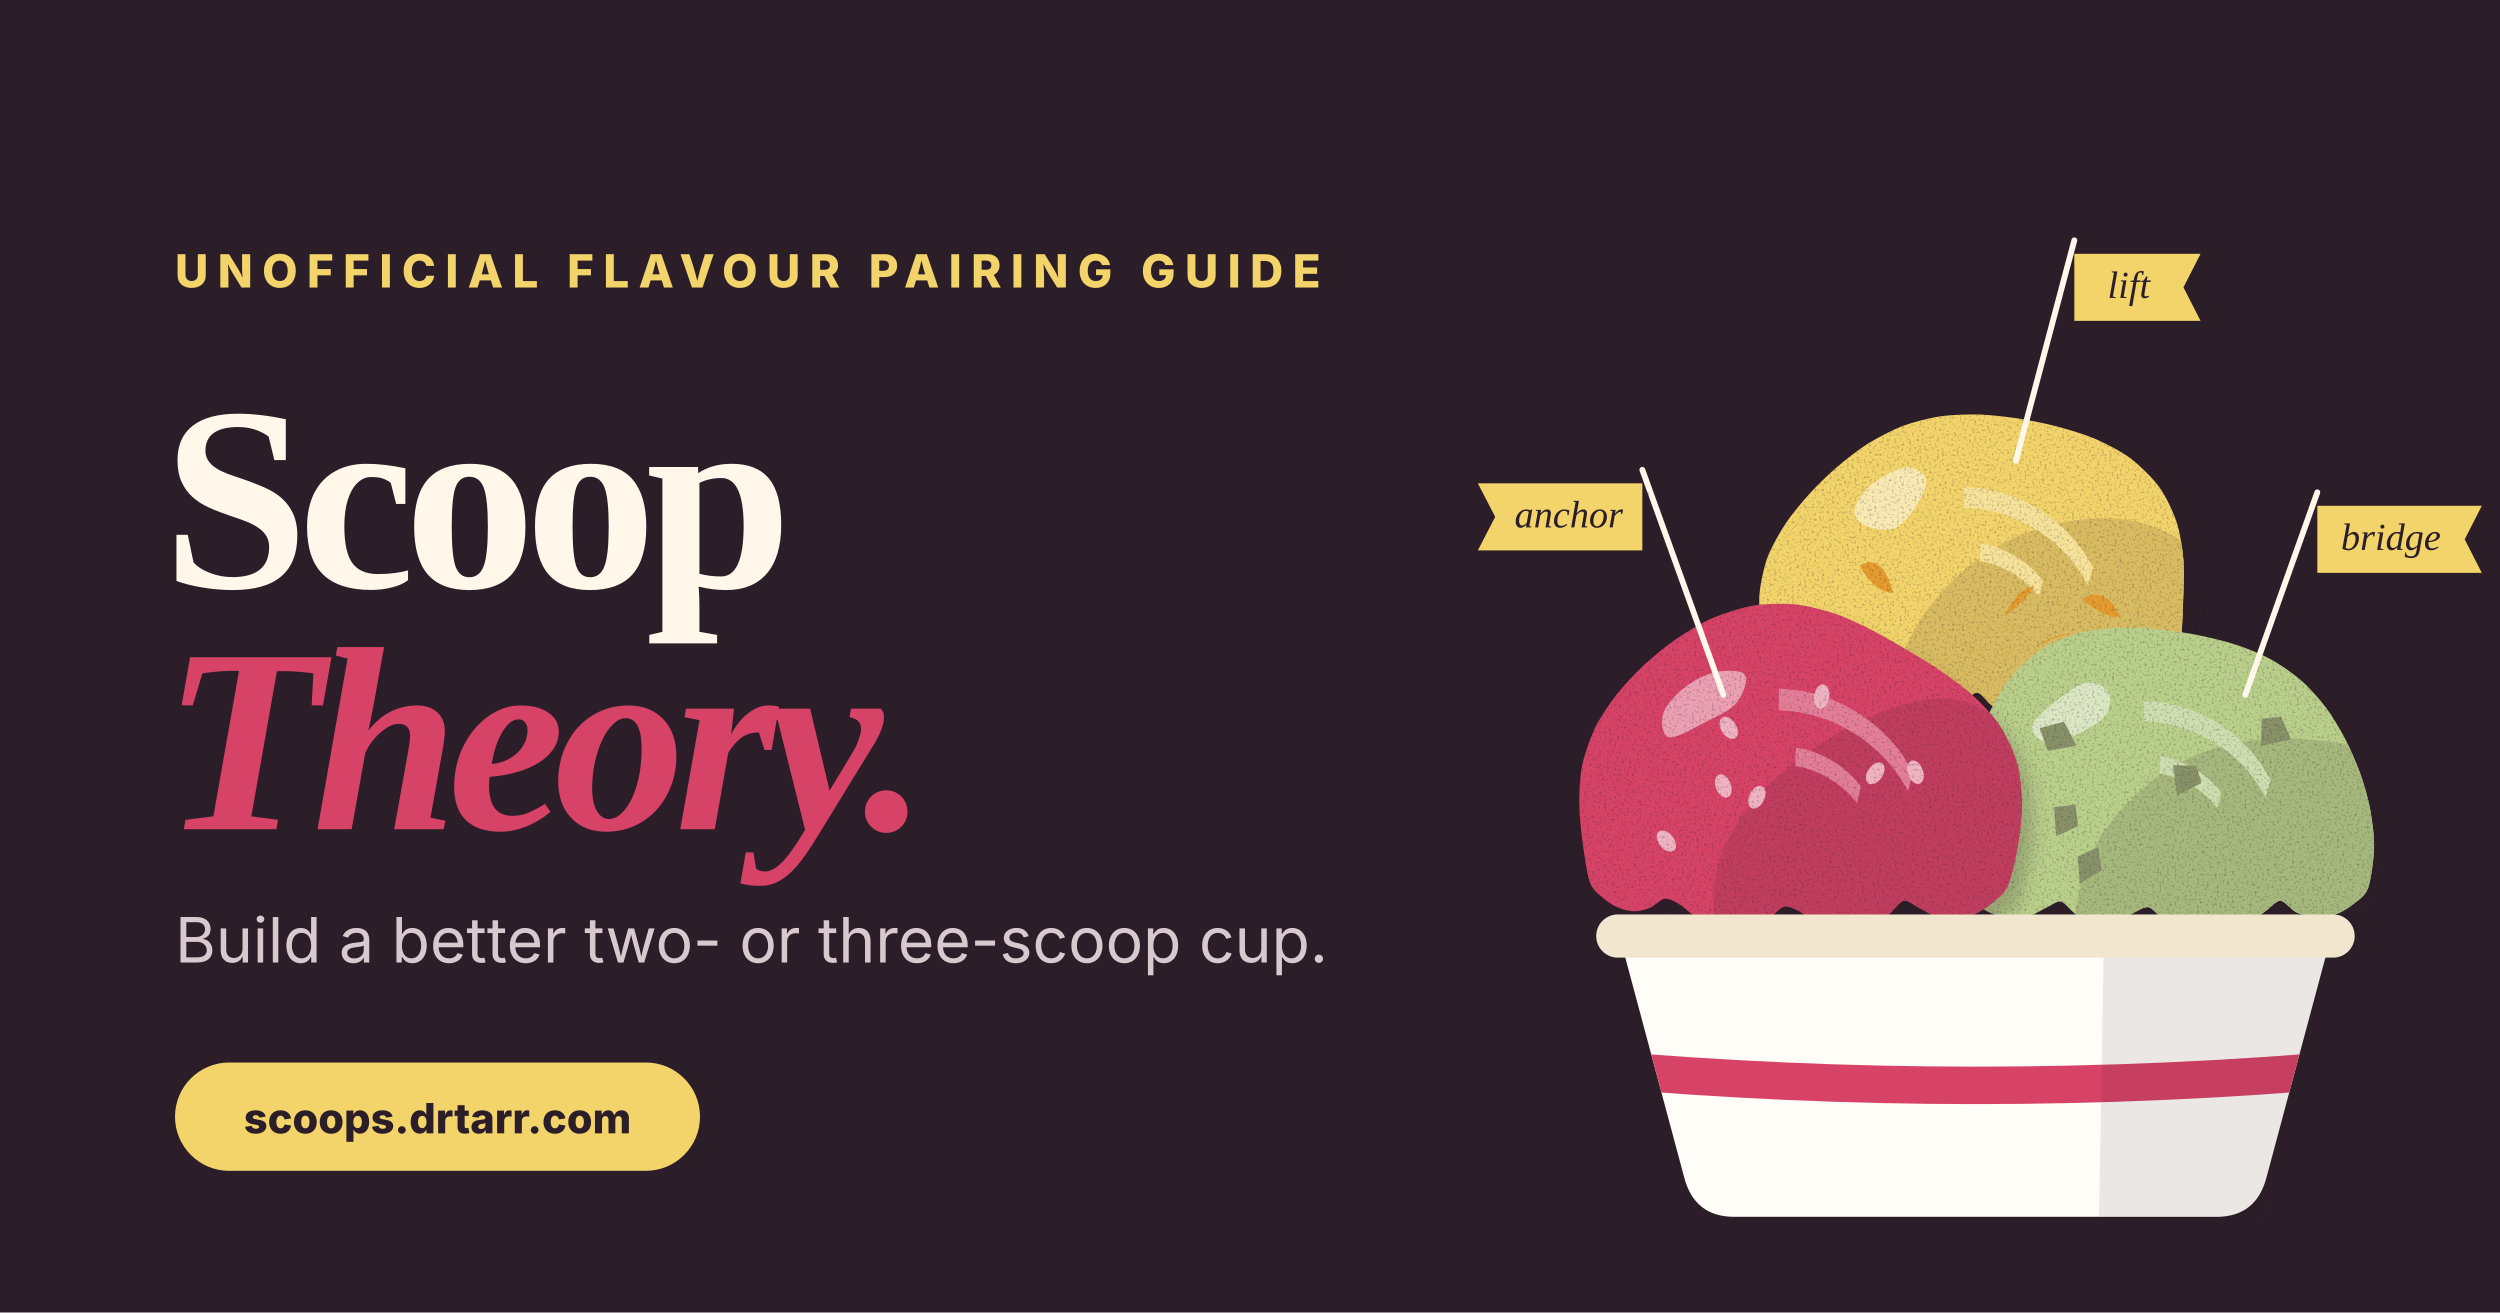
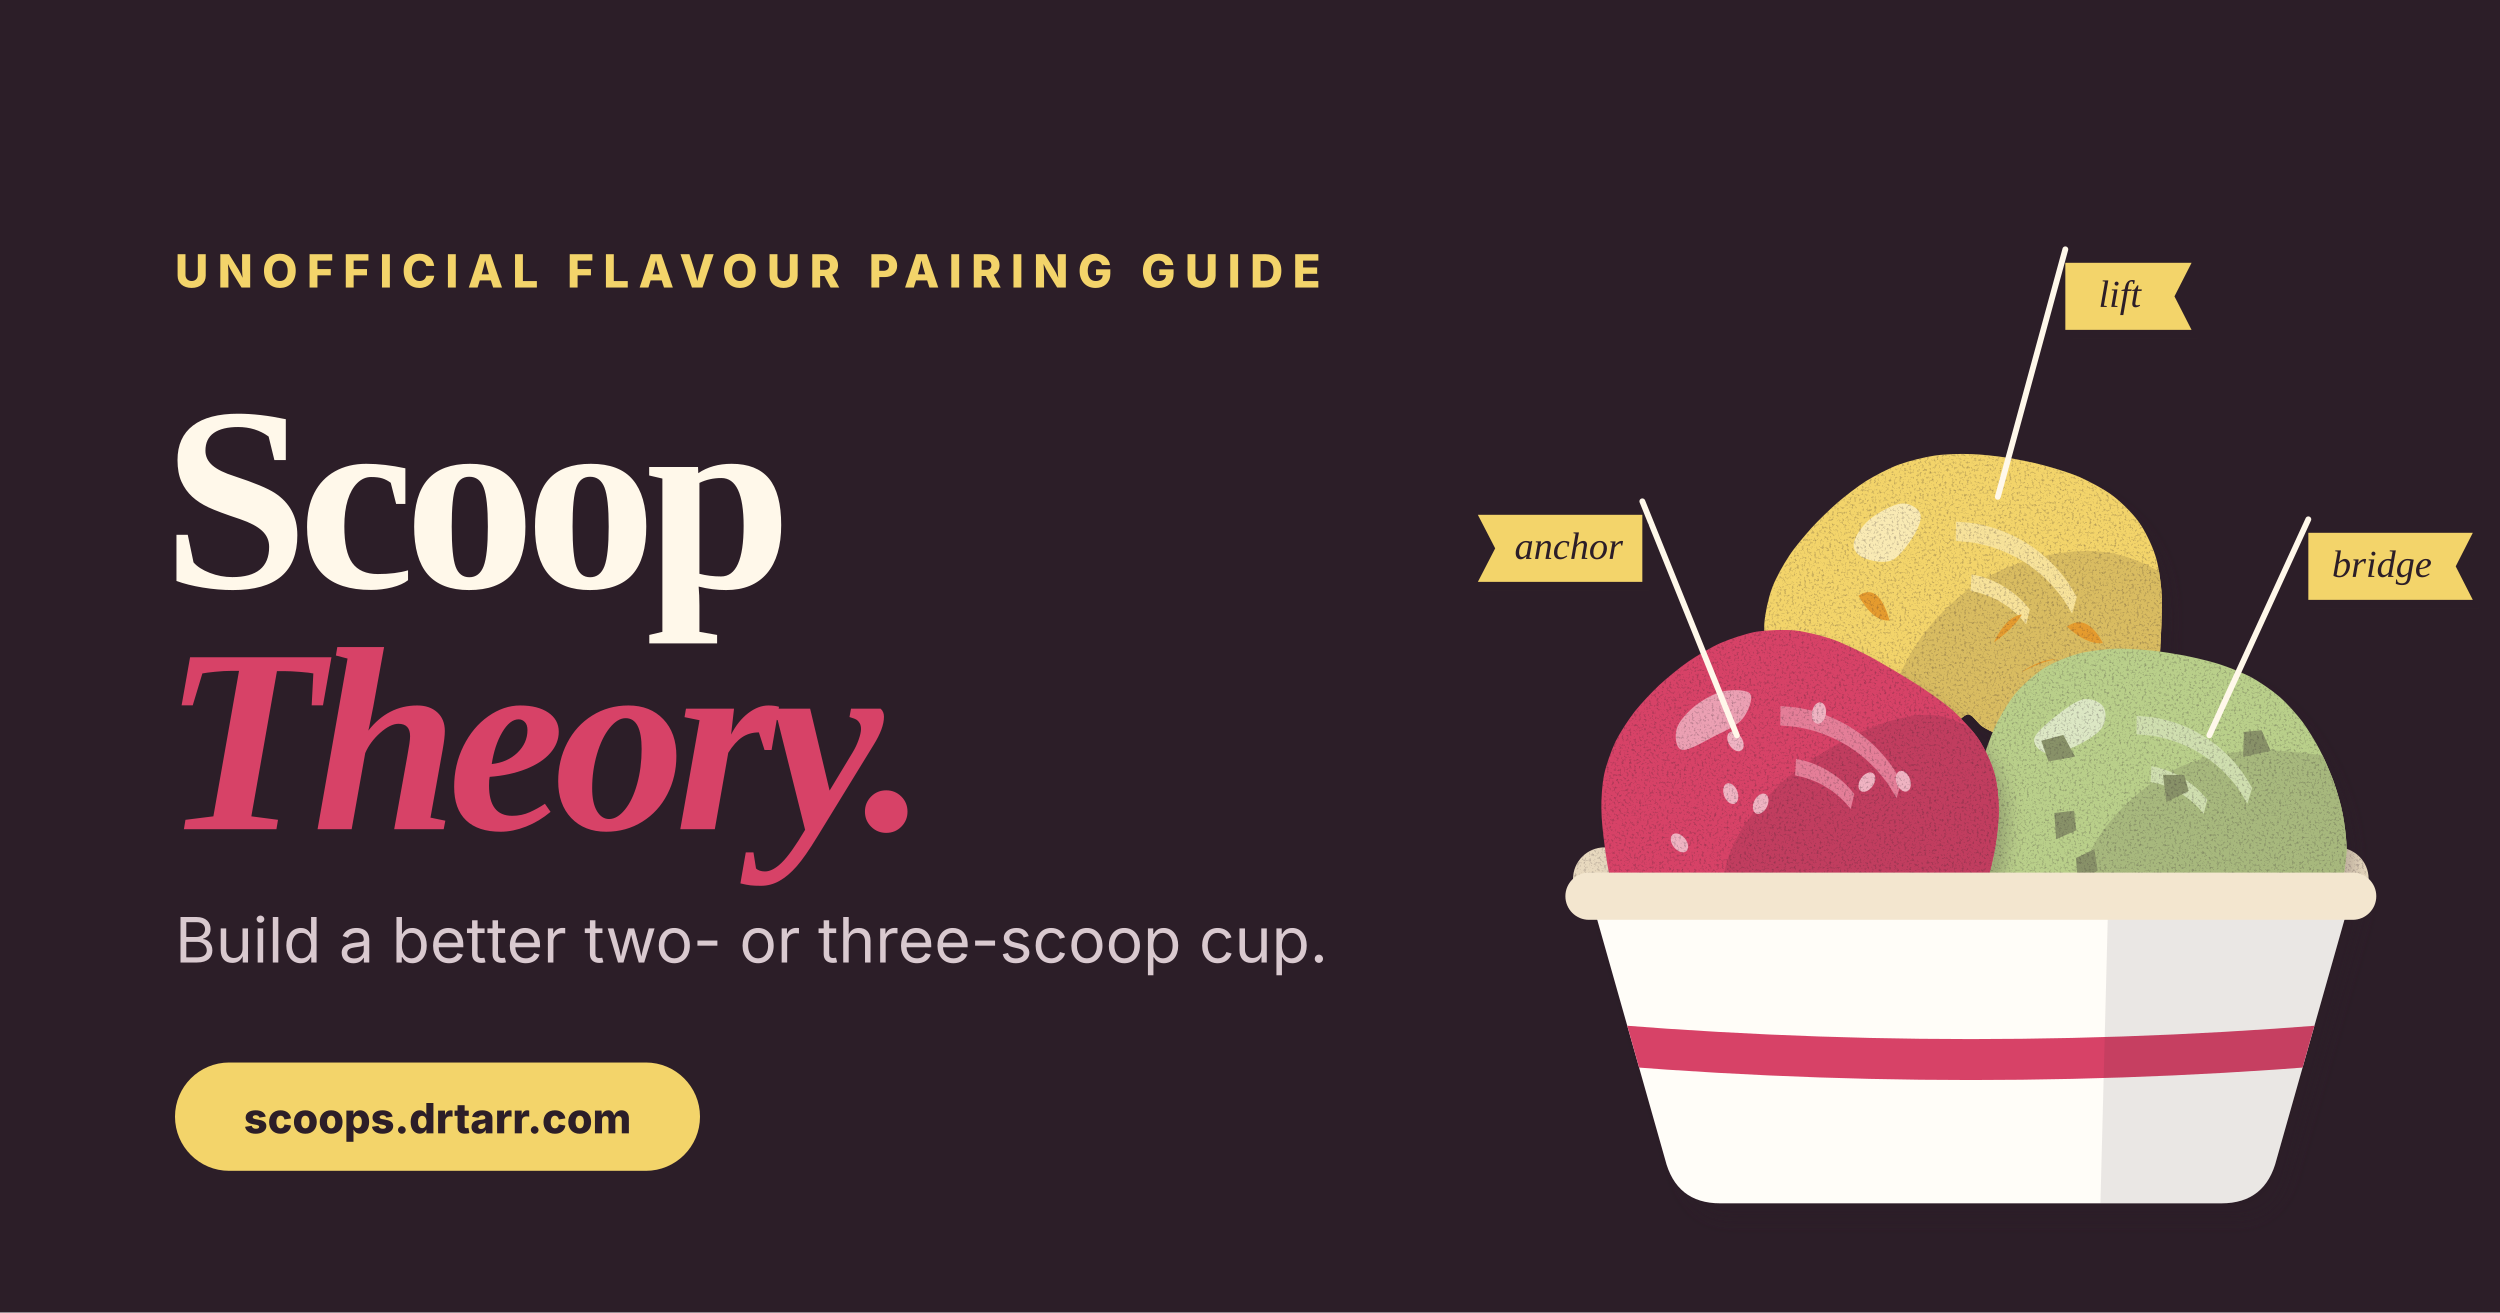
<svg xmlns="http://www.w3.org/2000/svg" viewBox="0 0 1200 630" width="1200" height="630" role="img" aria-label="Scoop Theory - an unofficial gelato pairing guide">
  <defs>
    <filter id="soft" x="-20%" y="-20%" width="140%" height="140%">
      <feGaussianBlur stdDeviation="3.5" />
    </filter>
    <filter id="grain" x="-5%" y="-5%" width="110%" height="110%" color-interpolation-filters="sRGB">
      <feTurbulence type="fractalNoise" baseFrequency="0.9" numOctaves="2" seed="9" stitchTiles="stitch" result="n" />
      <feColorMatrix in="n" type="matrix" values="0 0 0 0 0.17 0 0 0 0 0.12 0 0 0 0 0.16 0 0 0 -0.84 0.41" result="s" />
      <feComposite in="s" in2="SourceAlpha" operator="in" result="sp" />
      <feMerge>
        <feMergeNode in="SourceGraphic" />
        <feMergeNode in="sp" />
      </feMerge>
    </filter>
-     <path id="os1" d="M163.8,235.3C162,231.8 158.7,223.2 157.6,218.2C156.5,213.2 155.7,205.2 156,200.2C156.3,195.2 157.9,187.8 159.5,183.2C161.2,178.6 165,171.9 167.7,167.8C170.4,163.8 175.2,158 178.5,154.4C181.7,150.9 187,145.7 190.7,142.6C194.3,139.5 200.2,134.9 204.3,132.3C208.4,129.8 215.1,126.3 219.7,124.5C224.3,122.8 231.7,120.9 236.6,120.2C241.5,119.5 249.1,119.3 254,119.4C258.9,119.6 266.4,120.5 271.2,121.2C276.1,122 283.4,123.4 288.2,124.7C293.1,126 300.5,128.2 305.2,130.2C309.8,132.2 317,135.9 321,138.9C325,142 330.8,147.6 333.7,151.6C336.6,155.6 340,162.7 341.5,167.3C343,171.9 344.1,179.4 344.5,184.2C344.9,188.9 344.6,196 344.4,200.7C344.3,205.4 344,212.5 343.6,217.3C343.2,222.1 343.1,231.1 341.9,234.6C340.8,238 337.4,240.2 335.6,241.8C333.8,243.5 331,245.2 329.2,246.2C327.4,247.1 324.7,248.2 322.9,248.6C321,249 318.3,249.3 316.5,249.1C314.7,249 311.9,248.4 310.1,247.7C308.3,247.1 305.6,245.3 303.8,244.4C302,243.5 299.2,241 297.4,241.4C295.6,241.8 292.9,246 291,247.4C289.2,248.8 286.5,250.4 284.7,251.2C282.9,252 280.1,252.9 278.3,253.3C276.5,253.6 273.8,253.7 272,253.5C270.2,253.3 267.4,252.6 265.6,252C263.8,251.3 261,249.9 259.2,248.6C257.4,247.4 254.7,243.2 252.9,243C251.1,242.8 248.3,246.2 246.5,247.4C244.7,248.5 242,250.3 240.2,251C238.4,251.8 235.6,252.5 233.8,252.7C232,252.9 229.2,252.7 227.4,252.3C225.6,251.9 222.9,250.9 221.1,249.9C219.3,248.9 216.5,246.6 214.7,245.5C212.9,244.4 210.2,242 208.4,242.2C206.6,242.4 203.8,245.9 202,246.9C200.2,248 197.4,249.1 195.6,249.6C193.8,250.1 191.1,250.5 189.3,250.5C187.5,250.5 184.7,250.1 182.9,249.6C181.1,249.1 178.4,248 176.6,247C174.8,246 172,244.2 170.2,242.6C168.4,240.9 165.6,238.8 163.8,235.3Z" />
+     <path id="os1" d="M165.6,245.4C163.9,242.2 160.8,234.1 159.7,229.4C158.7,224.8 158,217.2 158.2,212.6C158.5,207.9 160,201 161.6,196.7C163.1,192.4 166.7,186.1 169.2,182.3C171.7,178.4 176.3,173.1 179.3,169.7C182.3,166.4 187.3,161.6 190.7,158.6C194.1,155.7 199.6,151.4 203.4,149C207.3,146.6 213.6,143.3 217.9,141.7C222.2,140.1 229.2,138.4 233.7,137.7C238.3,137 245.4,136.8 250,137C254.6,137.1 261.6,137.9 266.1,138.6C270.6,139.3 277.6,140.7 282.1,141.9C286.6,143.1 293.6,145.2 297.9,147C302.2,148.9 308.9,152.4 312.7,155.2C316.5,158 321.9,163.3 324.6,167.1C327.3,170.8 330.5,177.4 331.9,181.8C333.4,186.1 334.3,193.1 334.7,197.6C335.1,202 334.8,208.6 334.7,213C334.5,217.4 334.2,224.1 333.9,228.6C333.6,233.1 333.4,241.5 332.3,244.7C331.3,248 328.1,250 326.4,251.6C324.7,253.1 322.1,254.7 320.4,255.6C318.7,256.5 316.1,257.5 314.5,257.9C312.8,258.3 310.2,258.5 308.5,258.4C306.8,258.3 304.2,257.7 302.5,257.1C300.9,256.4 298.3,254.8 296.6,253.9C294.9,253.1 292.3,250.8 290.6,251.1C289,251.5 286.4,255.4 284.7,256.7C283,258 280.4,259.5 278.7,260.3C277,261.1 274.5,261.9 272.8,262.2C271.1,262.5 268.5,262.6 266.8,262.5C265.1,262.3 262.6,261.7 260.9,261C259.2,260.4 256.6,259.1 254.9,257.9C253.2,256.7 250.6,252.8 249,252.7C247.3,252.5 244.7,255.7 243,256.7C241.3,257.8 238.7,259.4 237,260.2C235.4,260.9 232.8,261.5 231.1,261.7C229.4,261.9 226.8,261.7 225.1,261.4C223.4,261 220.9,260 219.2,259.1C217.5,258.2 214.9,256 213.2,254.9C211.5,253.9 209,251.7 207.3,251.9C205.6,252.1 203,255.4 201.3,256.3C199.6,257.3 197.1,258.4 195.4,258.8C193.7,259.3 191.1,259.7 189.4,259.7C187.7,259.7 185.1,259.3 183.5,258.8C181.8,258.4 179.2,257.3 177.5,256.4C175.8,255.4 173.2,253.8 171.5,252.2C169.9,250.7 167.3,248.7 165.6,245.4Z" />
    <clipPath id="oc2">
      <use href="#os1" />
    </clipPath>
-     <path id="os3" d="M244.6,329C243.5,325.5 243,316.3 243.1,311.5C243.2,306.6 244.3,299.3 245.1,294.7C245.9,290.2 247.5,283.7 248.7,279.4C249.8,275.1 251.8,268.6 253.3,264.3C254.9,260 257.4,253.3 259.6,249.2C261.8,245 265.7,238.5 268.9,234.8C272.1,231.2 278,226 282.2,223.3C286.5,220.7 293.9,217.7 298.8,216.4C303.6,215.1 311.6,214.3 316.6,214.1C321.5,213.9 329.2,214.4 334,214.9C338.8,215.4 346.1,216.5 350.8,217.4C355.4,218.4 362.6,220 367.1,221.5C371.6,222.9 378.5,225.6 382.7,227.9C386.9,230.1 393,234.3 396.6,237.4C400.1,240.4 405,245.9 407.8,249.6C410.6,253.3 414.2,259.5 416.4,263.6C418.5,267.7 421.3,274.2 422.9,278.5C424.5,282.9 426.5,289.7 427.4,294.5C428.3,299.2 429.4,307 429.2,312C429.1,317.1 427.8,326.5 426.5,330C425.2,333.6 421.8,335.5 420,337C418.1,338.6 415.3,340.2 413.5,341C411.6,341.8 408.8,342.6 407,342.9C405.1,343.1 402.3,343 400.5,342.6C398.7,342.2 395.8,341.3 394,340.3C392.2,339.2 389.3,335.5 387.5,335.5C385.7,335.5 382.9,338.8 381,340.1C379.2,341.4 376.4,343.7 374.5,344.8C372.7,345.9 369.9,347.3 368,348C366.2,348.8 363.4,349.6 361.5,349.9C359.7,350.3 356.9,350.5 355,350.5C353.2,350.4 350.4,350 348.5,349.6C346.7,349.2 343.9,348.2 342,347.4C340.2,346.5 337.4,345 335.5,343.8C333.7,342.5 330.9,338.9 329.1,338.4C327.2,338 324.4,339.9 322.6,340.8C320.7,341.6 317.9,343.6 316.1,344.3C314.2,345 311.4,345.6 309.6,345.6C307.7,345.7 304.9,345.3 303.1,344.7C301.2,344.1 298.4,342.8 296.6,341.5C294.7,340.3 291.9,336.4 290.1,335.9C288.2,335.5 285.4,337.8 283.6,338.6C281.8,339.4 278.9,341.2 277.1,341.9C275.3,342.5 272.4,343.2 270.6,343.3C268.8,343.4 266,343.2 264.1,342.8C262.3,342.4 259.5,341.3 257.6,340.4C255.8,339.5 253,337.8 251.1,336.2C249.3,334.6 245.8,332.5 244.6,329Z" />
+     <path id="os3" d="M248.4,328.5C247.4,325.3 246.9,316.9 247,312.5C247.1,308 248.1,301.3 248.8,297.2C249.5,293 251,287.1 252.1,283.2C253.2,279.3 254.9,273.3 256.4,269.4C257.8,265.5 260,259.4 262,255.6C264.1,251.8 267.6,245.8 270.6,242.5C273.5,239.2 278.9,234.4 282.7,232C286.6,229.6 293.4,226.9 297.8,225.7C302.3,224.5 309.5,223.7 314.1,223.5C318.6,223.3 325.6,223.9 330,224.3C334.4,224.7 341,225.8 345.3,226.6C349.6,227.5 356.1,229 360.2,230.3C364.3,231.6 370.6,234.1 374.5,236.1C378.3,238.2 383.9,242 387.1,244.8C390.4,247.6 394.8,252.6 397.4,256C399.9,259.4 403.3,265 405.2,268.7C407.2,272.5 409.7,278.4 411.2,282.4C412.6,286.4 414.5,292.6 415.3,297C416.1,301.3 417.1,308.4 417,313C416.8,317.6 415.6,326.2 414.4,329.4C413.2,332.7 410.2,334.4 408.5,335.8C406.8,337.2 404.3,338.7 402.6,339.4C400.9,340.2 398.3,340.9 396.6,341.1C395,341.3 392.4,341.2 390.7,340.9C389,340.6 386.5,339.7 384.8,338.8C383.1,337.8 380.5,334.4 378.9,334.4C377.2,334.4 374.6,337.4 372.9,338.6C371.2,339.8 368.7,341.9 367,342.9C365.3,343.9 362.7,345.2 361.1,345.8C359.4,346.5 356.8,347.3 355.1,347.6C353.5,347.9 350.9,348.1 349.2,348.1C347.5,348 345,347.7 343.3,347.3C341.6,346.9 339,346 337.3,345.2C335.7,344.5 333.1,343.1 331.4,342C329.7,340.8 327.2,337.5 325.5,337.1C323.8,336.7 321.2,338.5 319.6,339.2C317.9,340 315.3,341.8 313.6,342.5C311.9,343.1 309.4,343.6 307.7,343.7C306,343.7 303.4,343.3 301.8,342.8C300.1,342.3 297.5,341.1 295.8,339.9C294.2,338.8 291.6,335.2 289.9,334.8C288.2,334.4 285.7,336.5 284,337.2C282.3,338 279.7,339.6 278,340.2C276.4,340.8 273.8,341.4 272.1,341.5C270.4,341.6 267.9,341.4 266.2,341.1C264.5,340.7 261.9,339.7 260.3,338.9C258.6,338 256,336.5 254.3,335C252.6,333.6 249.4,331.7 248.4,328.5Z" />
    <clipPath id="oc4">
      <use href="#os3" />
    </clipPath>
-     <path id="os5" d="M80.8,327.6C79.4,324.1 78.2,314.9 77.5,309.9C76.8,304.9 76,297.2 76,292.3C75.9,287.4 76.3,279.9 77.3,275.1C78.3,270.4 80.9,263.1 83,258.6C85.2,254.2 89.5,247.7 92.6,243.8C95.7,239.8 101.1,234.2 104.8,230.7C108.5,227.3 114.6,222.2 118.9,219.3C123.1,216.4 130.1,212.1 134.9,210C139.8,207.9 147.8,205.3 153,204.4C158.3,203.5 166.7,203.3 172,203.8C177.3,204.3 185.3,206.5 190.2,208.1C195.2,209.8 202.2,213.3 206.7,215.6C211.2,217.9 217.6,221.7 221.8,224.2C226.1,226.7 232.5,230.5 236.6,233.4C240.7,236.2 247.1,240.7 250.8,244.2C254.6,247.6 260.1,253.5 262.9,257.8C265.7,262.1 269.1,269.4 270.5,274.2C271.9,279.1 272.6,286.9 272.7,292C272.8,297.2 271.9,305.3 271,310.5C270.1,315.7 268.1,325.1 266.5,328.7C264.9,332.4 261.8,334.5 259.9,336.2C258,337.9 255.1,339.7 253.2,340.7C251.4,341.6 248.5,342.7 246.6,343.1C244.7,343.5 241.9,343.7 240,343.6C238.1,343.4 235.2,342.8 233.4,342C231.5,341.3 228.6,339.4 226.7,338.5C224.8,337.5 222,335.1 220.1,335.5C218.2,336 215.3,340.2 213.5,341.7C211.6,343.1 208.7,344.8 206.8,345.7C204.9,346.6 202.1,347.7 200.2,348.1C198.3,348.5 195.4,348.8 193.6,348.7C191.7,348.6 188.8,348.1 186.9,347.6C185,347 182.2,345.8 180.3,344.8C178.4,343.7 175.5,341.1 173.7,340.1C171.8,339.2 168.9,337.6 167,338.1C165.2,338.5 162.3,342 160.4,343.2C158.5,344.4 155.6,345.8 153.8,346.4C151.9,347.1 149,347.8 147.1,348C145.3,348.2 142.4,348.1 140.5,347.8C138.6,347.5 135.7,346.7 133.9,346C132,345.2 129.1,343.7 127.2,342.4C125.4,341.2 122.5,338.3 120.6,337.2C118.7,336 115.9,334.4 114,334.6C112.1,334.9 109.2,338 107.3,338.7C105.5,339.5 102.6,340.1 100.7,340.2C98.8,340.2 96,339.6 94.1,338.9C92.2,338.2 89.3,336.6 87.4,335C85.6,333.4 82.2,331.2 80.8,327.6Z" />
+     <path id="os5" d="M90.1,326.6C88.9,323.4 87.8,315.2 87.2,310.7C86.6,306.2 85.8,299.3 85.8,294.9C85.7,290.5 86.1,283.8 87,279.5C87.9,275.2 90.2,268.7 92.1,264.7C94.1,260.7 97.9,254.9 100.7,251.3C103.5,247.8 108.3,242.7 111.6,239.6C115,236.5 120.4,232 124.3,229.3C128.1,226.7 134.4,222.9 138.7,221C143.1,219.1 150.2,216.7 154.9,215.9C159.7,215.2 167.3,214.9 172,215.4C176.7,215.9 184,217.8 188.4,219.3C192.8,220.8 199.2,224 203.2,226C207.2,228 213,231.5 216.8,233.7C220.5,236 226.3,239.4 230,242C233.7,244.5 239.4,248.5 242.8,251.7C246.1,254.8 251.1,260.1 253.6,263.9C256.1,267.7 259.2,274.3 260.4,278.7C261.7,283 262.4,290 262.4,294.7C262.5,299.3 261.7,306.6 260.9,311.2C260.1,315.9 258.3,324.3 256.9,327.6C255.5,330.8 252.6,332.8 250.9,334.3C249.2,335.8 246.6,337.4 245,338.3C243.3,339.2 240.7,340.2 239,340.5C237.3,340.9 234.7,341.1 233,340.9C231.4,340.8 228.8,340.2 227.1,339.5C225.4,338.9 222.8,337.2 221.1,336.3C219.4,335.5 216.9,333.3 215.2,333.7C213.5,334.1 210.9,337.9 209.2,339.2C207.5,340.5 205,342 203.3,342.8C201.6,343.7 199,344.6 197.3,345C195.6,345.3 193,345.6 191.4,345.5C189.7,345.5 187.1,345 185.4,344.5C183.7,344 181.1,342.9 179.4,342C177.8,341 175.2,338.7 173.5,337.8C171.8,337 169.2,335.6 167.5,336C165.9,336.4 163.3,339.5 161.6,340.6C159.9,341.7 157.3,342.9 155.6,343.5C153.9,344.1 151.4,344.7 149.7,344.9C148,345.1 145.4,345 143.7,344.8C142,344.5 139.4,343.8 137.8,343.1C136.1,342.4 133.5,341 131.8,339.9C130.1,338.8 127.5,336.2 125.9,335.2C124.2,334.2 121.6,332.7 119.9,332.9C118.2,333.1 115.6,335.9 113.9,336.6C112.3,337.3 109.7,337.8 108,337.9C106.3,337.9 103.7,337.4 102,336.7C100.3,336.1 97.8,334.7 96.1,333.3C94.4,331.8 91.4,329.8 90.1,326.6Z" />
    <clipPath id="oc6">
      <use href="#os5" />
    </clipPath>
-     <path id="ot7" d="M93,348L411,348L381.5,458.1Q377,476 359.1,476L144.9,476Q127,476 122.5,458.1Z" />
+     <path id="ot7" d="M80,330L420,330L385.9,450.4Q381,470 361.4,470L138.6,470Q119,470 114.1,450.4Z" />
    <clipPath id="oc8">
      <use href="#ot7" />
    </clipPath>
  </defs>
  <rect width="1200" height="630" fill="#2c1e28" />
  <text x="84" y="138" font-family="Inter, ui-sans-serif, -apple-system, BlinkMacSystemFont, 'Segoe UI', sans-serif" font-weight="800" font-size="22" letter-spacing="4.5" fill="#f3d46a">UNOFFICIAL FLAVOUR PAIRING GUIDE</text>
  <text x="78" y="282" font-family="'Iowan Old Style', Baskerville, 'Times New Roman', serif" font-weight="600" font-size="126" letter-spacing="-5" fill="#fff8ea">Scoop</text>
  <text x="78" y="398" font-family="'Iowan Old Style', Baskerville, 'Times New Roman', serif" font-weight="600" font-style="italic" font-size="126" letter-spacing="-5" fill="#d74267">Theory.</text>
  <text x="84" y="462" font-family="Inter, ui-sans-serif, -apple-system, BlinkMacSystemFont, 'Segoe UI', sans-serif" font-size="30" fill="#d9c9cf">Build a better two- or three-scoop cup.</text>
  <g transform="translate(84 510)">
    <rect width="252" height="52" rx="26" fill="#f3d46a" />
    <text x="126" y="34" text-anchor="middle" font-family="Inter, ui-sans-serif, -apple-system, BlinkMacSystemFont, 'Segoe UI', sans-serif" font-weight="800" font-size="20" fill="#2c1e28">scoops.drtarr.com</text>
  </g>
  <g transform="translate(676 70) scale(1.08)">
    <g filter="url(#grain)">
-       <use href="#os1" transform="translate(4.7,6.6)" fill="#2c1e28" opacity=".22" filter="url(#soft)" />
+       <rect x="73.2" y="311.8" width="353.6" height="28" rx="14" fill="#e8d9bf" />
+       <use href="#os1" transform="translate(4.4,6.2)" fill="#2c1e28" opacity=".22" filter="url(#soft)" />
      <use href="#os1" fill="#f3d46a" />
      <g clip-path="url(#oc2)">
-         <path d="M400.9,253C401.8,272.1 390.1,298.8 376.7,312.5C363.2,326.3 339,333.7 320.3,335.7C301.5,337.8 282,333.1 264.2,324.9C246.4,316.7 220.6,303.7 213.4,286.6C206.3,269.5 213.1,240.4 221.2,222.2C229.3,204.1 245.6,187 262.2,177.7C278.8,168.4 302.8,163.1 321,166.5C339.2,169.8 358.1,183.4 371.4,197.8C384.8,212.3 400.1,233.9 400.9,253Z" fill="#d9bc61" />
-         <path d="M232.6,157.1C232.2,159.8 228.8,162.3 224.9,164.3C221.1,166.3 213.9,169.5 209.6,169C205.3,168.5 200.8,164 198.9,161.3C197,158.6 196.2,155.2 198.1,152.8C200,150.4 205.5,147.8 210.3,147C215.2,146.3 223.5,146.7 227.2,148.4C230.9,150.1 233,154.5 232.6,157.1Z" fill="#f9eab4" transform="rotate(-32 214.5 157.1)" />
-         <path d="M247,151.5C248.4,151.7 252.9,151.9 255.8,152.4C258.7,152.9 261.6,153.6 264.4,154.4C267.2,155.3 270,156.4 272.7,157.6C275.3,158.8 278,160.2 280.5,161.8C283,163.3 285.4,165.1 287.6,166.9C289.9,168.8 292.1,170.8 294.1,173C296.1,175.2 298,177.5 299.7,179.9C301.4,182.3 303.6,186.1 304.4,187.4L302,195.2 302,195.2C301.3,194 299.2,190.3 297.6,188C295.9,185.7 294.1,183.4 292.2,181.4C290.2,179.3 288.2,177.3 286,175.5C283.8,173.7 281.5,172.1 279.1,170.6C276.7,169.1 274.2,167.7 271.6,166.5C269,165.4 266.3,164.4 263.6,163.5C260.9,162.7 258.1,162.1 255.3,161.6C252.5,161.1 248.3,160.9 246.9,160.7Z" fill="#f7e29a" />
-         <path d="M254.3,176.6C255,176.8 257,177.1 258.3,177.5C259.7,177.9 261,178.3 262.3,178.8C263.6,179.3 264.8,179.8 266.1,180.4C267.3,181 268.5,181.7 269.7,182.4C270.9,183.1 272.1,183.8 273.2,184.7C274.3,185.5 275.3,186.3 276.4,187.2C277.4,188.2 278.4,189.1 279.3,190.1C280.3,191.1 281.6,192.7 282,193.3L280.3,200.3 280.3,200.3C279.8,199.8 278.6,198.3 277.7,197.3C276.8,196.4 275.9,195.4 274.9,194.6C273.9,193.7 272.9,192.9 271.8,192.1C270.8,191.3 269.7,190.6 268.6,189.9C267.4,189.3 266.3,188.6 265.1,188.1C263.9,187.5 262.7,187 261.5,186.5C260.3,186.1 259,185.7 257.8,185.3C256.5,185 254.6,184.6 253.9,184.5Z" fill="#f7e29a" />
-         <path d="M264.9,208.9q9.4,-6.6 13.4,-13.2q-7.5,0.9 -13.4,13.2Z" fill="#e59b2e" />
-         <path d="M283.6,224.9q9.4,-6.6 16.9,-8.2q-7.5,0.9 -16.9,8.2Z" fill="#e59b2e" />
-         <path d="M277.6,223.3q9.4,-6.6 17.6,-6.5q-7.5,0.9 -17.6,6.5Z" fill="#e59b2e" />
-         <path d="M200.7,186.8q9.4,-6.6 14.8,11.6q-7.5,0.9 -14.8,-11.6Z" fill="#e59b2e" />
-         <path d="M299.6,201.5q9.4,-6.6 17.1,7.8q-7.5,0.9 -17.1,-7.8Z" fill="#e59b2e" />
+         <path d="M387.6,262C388.4,279.9 377.4,304.8 364.8,317.7C352.2,330.7 329.6,337.5 312.1,339.4C294.5,341.4 276.2,337 259.5,329.3C242.9,321.6 218.7,309.5 212,293.4C205.3,277.4 211.7,250.2 219.3,233.2C226.9,216.2 242.1,200.2 257.7,191.5C273.3,182.8 295.6,177.9 312.7,181C329.7,184.2 347.5,196.9 359.9,210.4C372.4,223.9 386.8,244.1 387.6,262Z" fill="#d9bc61" />
+         <path d="M230,172.2C229.6,174.7 226.4,177.1 222.8,179C219.2,180.8 212.5,183.8 208.4,183.4C204.4,182.9 200.2,178.6 198.4,176.1C196.6,173.6 195.9,170.4 197.7,168.2C199.5,166 204.6,163.5 209.1,162.8C213.6,162.1 221.4,162.5 224.9,164.1C228.4,165.6 230.3,169.8 230,172.2Z" fill="#f9eab4" transform="rotate(-32 213 172.2)" />
+         <path d="M243.4,167C244.8,167.1 248.9,167.4 251.7,167.8C254.4,168.3 257.1,168.9 259.7,169.7C262.4,170.5 265,171.5 267.5,172.7C270,173.8 272.4,175.1 274.8,176.6C277.1,178 279.4,179.7 281.5,181.4C283.6,183.2 285.7,185.1 287.5,187.1C289.4,189.1 291.2,191.3 292.8,193.5C294.4,195.8 296.4,199.4 297.1,200.6L295,207.9 295,207.9C294.3,206.8 292.3,203.3 290.8,201.1C289.2,199 287.5,196.9 285.7,194.9C283.9,193 282,191.2 279.9,189.5C277.9,187.8 275.7,186.2 273.5,184.8C271.2,183.4 268.9,182.2 266.5,181.1C264,180 261.5,179 259,178.2C256.5,177.5 253.9,176.9 251.3,176.4C248.6,176 244.6,175.8 243.3,175.6Z" fill="#f7e29a" />
+         <path d="M250.3,190.5C250.9,190.6 252.8,191 254.1,191.3C255.3,191.7 256.5,192.1 257.8,192.5C259,193 260.2,193.5 261.3,194C262.5,194.6 263.6,195.2 264.7,195.9C265.8,196.5 266.9,197.3 267.9,198C269,198.8 270,199.6 270.9,200.4C271.9,201.3 272.8,202.2 273.7,203.1C274.6,204.1 275.8,205.6 276.2,206.1L274.6,212.7 274.6,212.7C274.2,212.2 273,210.8 272.2,209.9C271.3,209 270.5,208.1 269.5,207.3C268.6,206.5 267.7,205.7 266.7,205C265.7,204.3 264.7,203.6 263.6,203C262.6,202.3 261.5,201.7 260.4,201.2C259.3,200.7 258.2,200.2 257,199.8C255.9,199.3 254.7,199 253.5,198.6C252.3,198.3 250.5,198 249.9,197.8Z" fill="#f7e29a" />
+         <path d="M260.2,220.7q8.8,-6.2 12.5,-12.4q-7,0.9 -12.5,12.4Z" fill="#e59b2e" />
+         <path d="M277.7,235.7q8.8,-6.2 15.8,-7.7q-7,0.9 -15.8,7.7Z" fill="#e59b2e" />
+         <path d="M272.1,234.2q8.8,-6.2 16.5,-6.1q-7,0.9 -16.5,6.1Z" fill="#e59b2e" />
+         <path d="M200.1,200q8.8,-6.2 13.8,10.9q-7,0.9 -13.8,-10.9Z" fill="#e59b2e" />
+         <path d="M292.7,213.7q8.8,-6.2 16,7.3q-7,0.9 -16,-7.3Z" fill="#e59b2e" />
      </g>
-       <use href="#os3" transform="translate(4.6,6.4)" fill="#2c1e28" opacity=".22" filter="url(#soft)" />
+       <use href="#os3" transform="translate(4.2,5.9)" fill="#2c1e28" opacity=".22" filter="url(#soft)" />
      <use href="#os3" fill="#b9cf8a" />
      <g clip-path="url(#oc4)">
-         <path d="M471.2,346C469.1,365.1 458.3,383.4 446.4,397.9C434.5,412.4 417.6,428.9 399.9,433C382.3,437.1 357.2,431.9 340.4,422.6C323.5,413.3 305.2,394.9 298.9,377.2C292.7,359.5 295.5,333.4 302.9,316.2C310.2,299.1 327,282.8 343.1,274.1C359.1,265.4 379.7,262.3 399.1,263.8C418.5,265.3 447.5,269.5 459.5,283.2C471.5,296.8 473.4,326.9 471.2,346Z" fill="#a7b87d" />
-         <path d="M313.7,252.2C313.7,254.9 311.1,259 307.4,260.5C303.7,262 296.5,261.7 291.7,261.1C286.8,260.4 280.9,258.9 278.4,256.6C276,254.4 274.8,249.5 277,247.3C279.2,245.1 286.8,244.2 291.8,243.6C296.9,243.1 303.8,242.4 307.5,243.8C311.1,245.2 313.7,249.4 313.7,252.2Z" fill="#dce7c4" transform="rotate(-32 295.4 252.2)" />
-         <path d="M327.1,246.7C328.5,246.8 332.9,247.1 335.7,247.5C338.6,248 341.4,248.7 344.2,249.5C346.9,250.4 349.6,251.4 352.3,252.6C354.9,253.8 357.5,255.2 359.9,256.7C362.3,258.2 364.7,259.9 366.9,261.8C369.2,263.6 371.3,265.6 373.2,267.7C375.2,269.8 377.1,272.1 378.7,274.4C380.4,276.8 382.5,280.6 383.3,281.8L381,289.4 381,289.4C380.3,288.3 378.2,284.6 376.6,282.4C375,280.1 373.2,277.9 371.4,275.9C369.5,273.9 367.4,272 365.3,270.2C363.2,268.4 360.9,266.8 358.5,265.3C356.2,263.9 353.7,262.5 351.2,261.4C348.7,260.2 346.1,259.2 343.4,258.4C340.8,257.6 338,257 335.3,256.5C332.6,256.1 328.4,255.8 327,255.7Z" fill="#cfdeaf" />
-         <path d="M334.3,271.2C335,271.4 337,271.8 338.3,272.1C339.6,272.5 340.8,272.9 342.1,273.4C343.4,273.8 344.6,274.4 345.8,274.9C347,275.5 348.2,276.2 349.4,276.9C350.5,277.6 351.7,278.3 352.8,279.1C353.8,279.9 354.9,280.8 355.9,281.6C356.9,282.5 357.9,283.5 358.8,284.5C359.7,285.4 361,287 361.4,287.5L359.7,294.4 359.7,294.4C359.3,293.9 358.1,292.4 357.2,291.5C356.3,290.6 355.4,289.7 354.4,288.8C353.5,288 352.5,287.2 351.4,286.4C350.4,285.7 349.3,284.9 348.2,284.3C347.2,283.6 346,283 344.9,282.5C343.7,281.9 342.5,281.4 341.3,280.9C340.1,280.5 338.9,280.1 337.7,279.8C336.4,279.4 334.5,279.1 333.9,278.9Z" fill="#cfdeaf" />
-         <path d="M308.1,322 L298.4,327.9 L297.5,315.9 L306.5,311.7Z" fill="#889168" />
-         <path d="M297.7,302.4 L287.9,306.8 L287,293.9 L296.5,292.8Z" fill="#889168" />
-         <path d="M297,266.6 L284.2,268.9 L280.6,258.8 L291.4,255.9Z" fill="#889168" />
-         <path d="M392.3,263.8 L378.9,266.7 L379.3,254.6 L387.9,253.7Z" fill="#889168" />
-         <path d="M352.4,283.3 L341.6,288.7 L339.9,275.3 L350.3,275.5Z" fill="#889168" />
+         <path d="M455.3,344C453.3,361.5 443.5,378.1 432.7,391.4C421.8,404.6 406.3,419.7 390.2,423.4C374.1,427.2 351.2,422.5 335.8,414C320.4,405.5 303.7,388.7 298,372.5C292.3,356.3 294.8,332.5 301.6,316.8C308.3,301.1 323.6,286.3 338.3,278.3C352.9,270.4 371.7,267.6 389.4,269C407.1,270.4 433.6,274.1 444.6,286.6C455.6,299.1 457.3,326.5 455.3,344Z" fill="#a7b87d" />
+         <path d="M311.5,258.3C311.5,260.9 309.1,264.6 305.7,265.9C302.4,267.3 295.8,267 291.3,266.5C286.9,265.9 281.5,264.5 279.2,262.4C277,260.3 275.9,255.9 278,253.9C280,251.9 286.9,251.1 291.5,250.5C296.1,250 302.4,249.4 305.8,250.7C309.1,252 311.5,255.8 311.5,258.3Z" fill="#dce7c4" transform="rotate(-32 294.7 258.3)" />
+         <path d="M323.7,253.3C325,253.4 329,253.7 331.6,254.1C334.2,254.5 336.8,255.2 339.3,255.9C341.8,256.7 344.3,257.6 346.7,258.7C349.1,259.8 351.4,261.1 353.6,262.5C355.9,263.9 358,265.4 360.1,267.1C362.1,268.8 364,270.6 365.8,272.5C367.6,274.4 369.3,276.5 370.8,278.6C372.4,280.8 374.3,284.2 375,285.4L372.9,292.4 372.9,292.4C372.3,291.3 370.4,287.9 368.9,285.9C367.5,283.8 365.8,281.8 364.1,280C362.4,278.1 360.5,276.4 358.6,274.8C356.6,273.2 354.5,271.7 352.4,270.3C350.3,269 348,267.8 345.7,266.7C343.4,265.7 341,264.8 338.6,264.1C336.2,263.3 333.7,262.7 331.2,262.3C328.7,261.9 324.9,261.7 323.6,261.5Z" fill="#cfdeaf" />
+         <path d="M330.3,275.7C330.9,275.9 332.7,276.2 333.9,276.5C335.1,276.9 336.2,277.2 337.4,277.7C338.6,278.1 339.7,278.6 340.8,279.1C341.9,279.7 343,280.2 344,280.9C345.1,281.5 346.1,282.2 347.1,282.9C348.1,283.7 349.1,284.4 350,285.2C350.9,286.1 351.8,286.9 352.6,287.8C353.5,288.7 354.7,290.1 355.1,290.6L353.5,296.9 353.5,296.9C353.1,296.5 352,295.1 351.2,294.2C350.4,293.4 349.5,292.6 348.7,291.8C347.8,291 346.9,290.3 345.9,289.6C345,288.9 344,288.2 343,287.6C342,287 341,286.5 339.9,286C338.9,285.5 337.8,285 336.7,284.6C335.6,284.2 334.5,283.8 333.4,283.5C332.2,283.2 330.5,282.9 329.9,282.8Z" fill="#cfdeaf" />
+         <path d="M306.4,322.1 L297.5,327.4 L296.7,316.5 L304.9,312.6Z" fill="#889168" />
+         <path d="M296.9,304.2 L287.9,308.2 L287.1,296.5 L295.8,295.5Z" fill="#889168" />
+         <path d="M296.3,271.5 L284.5,273.6 L281.3,264.4 L291.1,261.8Z" fill="#889168" />
+         <path d="M383.3,268.9 L371,271.6 L371.4,260.5 L379.2,259.7Z" fill="#889168" />
+         <path d="M346.8,286.7 L336.9,291.7 L335.4,279.5 L344.9,279.7Z" fill="#889168" />
      </g>
-       <use href="#os5" transform="translate(4.9,6.9)" fill="#2c1e28" opacity=".22" filter="url(#soft)" />
+       <use href="#os5" transform="translate(4.4,6.2)" fill="#2c1e28" opacity=".22" filter="url(#soft)" />
      <use href="#os5" fill="#d74267" />
      <g clip-path="url(#oc6)">
-         <path d="M310.3,347C311.3,367.1 311.8,393.6 300.5,409.6C289.3,425.7 263,440.2 242.9,443.2C222.7,446.2 196.3,438.3 179.5,427.4C162.7,416.4 148.9,396.1 142.2,377.5C135.4,358.8 132.7,333.7 139,315.4C145.4,297.1 162.7,279.3 180.1,267.7C197.6,256.2 224.6,242.5 243.7,246.1C262.8,249.7 283.7,272.3 294.9,289.1C306,306 309.4,326.9 310.3,347Z" fill="#c13d5f" />
-         <path d="M153.1,247C153.1,249.8 147.4,254.1 143.1,255.5C138.8,256.9 132.9,255.9 127.4,255.4C121.8,254.9 112.2,254.8 109.8,252.6C107.4,250.4 110.2,244.8 113,242.3C115.9,239.8 122,238.1 126.9,237.5C131.8,236.9 138.3,237.3 142.6,238.9C147,240.5 153,244.3 153.1,247Z" fill="#eba0b3" transform="rotate(-32 130.8 247)" />
-         <path d="M164.7,241.2C166.2,241.4 170.8,241.6 173.8,242.1C176.9,242.6 179.9,243.3 182.8,244.2C185.8,245.1 188.7,246.2 191.5,247.5C194.3,248.8 197,250.3 199.6,251.9C202.2,253.5 204.7,255.3 207.1,257.3C209.5,259.2 211.7,261.4 213.8,263.6C215.9,265.8 217.9,268.2 219.6,270.7C221.4,273.2 223.7,277.3 224.5,278.6L222.1,286.7 222.1,286.7C221.3,285.5 219.1,281.6 217.4,279.2C215.7,276.8 213.8,274.5 211.8,272.3C209.8,270.2 207.6,268.1 205.3,266.3C203.1,264.4 200.6,262.6 198.1,261.1C195.6,259.5 193,258.1 190.3,256.9C187.6,255.6 184.8,254.6 182,253.7C179.2,252.9 176.3,252.2 173.4,251.7C170.5,251.2 166,251 164.6,250.8Z" fill="#e47e98" />
-         <path d="M172.3,267.4C173,267.5 175.1,267.9 176.5,268.3C177.9,268.7 179.3,269.1 180.6,269.6C182,270.1 183.3,270.7 184.6,271.3C185.9,271.9 187.2,272.6 188.4,273.4C189.6,274.1 190.8,274.9 192,275.7C193.1,276.6 194.3,277.5 195.3,278.4C196.4,279.4 197.4,280.4 198.4,281.4C199.4,282.5 200.8,284.2 201.2,284.7L199.4,292 199.4,292C198.9,291.5 197.6,289.9 196.7,288.9C195.8,287.9 194.8,287 193.8,286.1C192.8,285.2 191.7,284.3 190.6,283.5C189.5,282.7 188.3,282 187.2,281.3C186,280.6 184.8,279.9 183.6,279.3C182.3,278.7 181.1,278.2 179.8,277.7C178.5,277.2 177.2,276.8 175.9,276.4C174.6,276.1 172.6,275.7 171.9,275.6Z" fill="#e47e98" />
-         <ellipse cx="140" cy="284.5" rx="3.4" ry="5.4" fill="#efb3c2" transform="rotate(-21 140 284.5)" />
-         <ellipse cx="154.9" cy="289.5" rx="3.4" ry="5.4" fill="#efb3c2" transform="rotate(26 154.9 289.5)" />
-         <ellipse cx="183.7" cy="244.7" rx="3.4" ry="5.4" fill="#efb3c2" transform="rotate(9 183.7 244.7)" />
-         <ellipse cx="114.7" cy="309" rx="3.4" ry="5.4" fill="#efb3c2" transform="rotate(-39 114.7 309)" />
-         <ellipse cx="142.4" cy="258.7" rx="3.4" ry="5.4" fill="#efb3c2" transform="rotate(-32 142.4 258.7)" />
-         <ellipse cx="225.4" cy="278.4" rx="3.4" ry="5.4" fill="#efb3c2" transform="rotate(-20 225.4 278.4)" />
-         <ellipse cx="207.5" cy="278.9" rx="3.4" ry="5.4" fill="#efb3c2" transform="rotate(35 207.5 278.9)" />
+         <path d="M296.2,344C297.1,362 297.5,385.8 287.4,400.2C277.3,414.6 253.7,427.7 235.6,430.4C217.5,433 193.8,426 178.7,416.2C163.7,406.3 151.3,388.1 145.2,371.4C139.2,354.6 136.7,332 142.4,315.6C148.1,299.2 163.6,283.2 179.3,272.8C195,262.4 219.2,250.2 236.4,253.4C253.5,256.6 272.3,276.9 282.3,292C292.3,307.2 295.3,326 296.2,344Z" fill="#c13d5f" />
+         <path d="M155,254.2C155.1,256.7 149.9,260.6 146.1,261.8C142.2,263.1 136.9,262.2 131.9,261.7C126.9,261.3 118.3,261.2 116.1,259.2C114,257.3 116.5,252.3 119.1,250C121.6,247.7 127.1,246.2 131.5,245.7C135.9,245.2 141.7,245.5 145.6,246.9C149.5,248.4 154.9,251.8 155,254.2Z" fill="#eba0b3" transform="rotate(-32 135 254.2)" />
+         <path d="M165.4,249C166.8,249.1 170.9,249.4 173.7,249.8C176.4,250.3 179.1,250.9 181.7,251.7C184.4,252.5 187,253.5 189.5,254.7C192,255.8 194.4,257.1 196.8,258.6C199.1,260 201.4,261.7 203.5,263.4C205.6,265.2 207.7,267.1 209.5,269.1C211.4,271.1 213.2,273.3 214.8,275.5C216.4,277.8 218.4,281.4 219.1,282.6L217,289.9 217,289.9C216.3,288.8 214.3,285.3 212.8,283.1C211.2,281 209.5,278.9 207.7,276.9C205.9,275 204,273.2 201.9,271.5C199.9,269.8 197.7,268.2 195.5,266.8C193.2,265.4 190.9,264.2 188.5,263.1C186,262 183.5,261 181,260.2C178.5,259.5 175.9,258.9 173.3,258.4C170.6,258 166.6,257.8 165.3,257.6Z" fill="#e47e98" />
+         <path d="M172.3,272.5C172.9,272.6 174.8,273 176.1,273.3C177.3,273.7 178.5,274.1 179.8,274.5C181,275 182.2,275.5 183.3,276C184.5,276.6 185.6,277.2 186.7,277.9C187.8,278.5 188.9,279.3 189.9,280C191,280.8 192,281.6 192.9,282.4C193.9,283.3 194.8,284.2 195.7,285.1C196.6,286.1 197.8,287.6 198.2,288.1L196.6,294.7 196.6,294.7C196.2,294.2 195,292.8 194.2,291.9C193.3,291 192.5,290.1 191.5,289.3C190.6,288.5 189.7,287.7 188.7,287C187.7,286.3 186.7,285.6 185.6,285C184.6,284.3 183.5,283.7 182.4,283.2C181.3,282.7 180.2,282.2 179,281.8C177.9,281.3 176.7,281 175.5,280.6C174.3,280.3 172.5,280 171.9,279.8Z" fill="#e47e98" />
+         <ellipse cx="143.3" cy="287.9" rx="3.1" ry="4.8" fill="#efb3c2" transform="rotate(-21 143.3 287.9)" />
+         <ellipse cx="156.6" cy="292.4" rx="3.1" ry="4.8" fill="#efb3c2" transform="rotate(26 156.6 292.4)" />
+         <ellipse cx="182.5" cy="252.1" rx="3.1" ry="4.8" fill="#efb3c2" transform="rotate(9 182.5 252.1)" />
+         <ellipse cx="120.5" cy="309.8" rx="3.1" ry="4.8" fill="#efb3c2" transform="rotate(-39 120.5 309.8)" />
+         <ellipse cx="145.4" cy="264.7" rx="3.1" ry="4.8" fill="#efb3c2" transform="rotate(-32 145.4 264.7)" />
+         <ellipse cx="220" cy="282.4" rx="3.1" ry="4.8" fill="#efb3c2" transform="rotate(-20 220 282.4)" />
+         <ellipse cx="203.8" cy="282.8" rx="3.1" ry="4.8" fill="#efb3c2" transform="rotate(35 203.8 282.8)" />
      </g>
    </g>
    <use href="#ot7" transform="translate(6,8)" fill="#2c1e28" opacity=".22" filter="url(#soft)" />
    <use href="#ot7" fill="#fffdf8" />
    <g clip-path="url(#oc8)">
-       <path d="M83,401.8Q252,416.7 421,401.8L421,418.4Q252,433.4 83,418.4Z" fill="#d74267" />
-       <path d="M309.2,348L416,348L377,476L307,476Z" fill="#2c1e28" opacity=".1" />
+       <path d="M70,388.8Q250,405.2 430,388.8L430,407Q250,423.4 70,407Z" fill="#d74267" />
+       <path d="M311.2,330L425,330L381,470L307.6,470Z" fill="#2c1e28" opacity=".1" />
    </g>
-     <rect x="83.5" y="341.6" width="337.1" height="19.2" rx="9.6" fill="#f3e6cf" />
-     <path d="M270,140L296,42" stroke="#fff8ea" stroke-width="2.6" stroke-linecap="round" />
-     <path d="M296,48L352.1,48L344.5,62.9L352.1,77.8L296,77.8Z" fill="#2c1e28" opacity=".25" transform="translate(3,4)" />
-     <path d="M296,48L352.1,48L344.5,62.9L352.1,77.8L296,77.8Z" fill="#f3d46a" />
-     <text x="320.2" y="67.6" text-anchor="middle" font-family="'Iowan Old Style', Baskerville, 'Times New Roman', serif" font-style="italic" font-size="17" fill="#2c1e28">lift</text>
-     <path d="M140,244L104,144" stroke="#fff8ea" stroke-width="2.6" stroke-linecap="round" />
-     <path d="M104,150L30.9,150L38.6,164.9L30.9,179.8L104,179.8Z" fill="#2c1e28" opacity=".25" transform="translate(3,4)" />
-     <path d="M104,150L30.9,150L38.6,164.9L30.9,179.8L104,179.8Z" fill="#f3d46a" />
-     <text x="71.3" y="169.6" text-anchor="middle" font-family="'Iowan Old Style', Baskerville, 'Times New Roman', serif" font-style="italic" font-size="17" fill="#2c1e28">anchor</text>
-     <path d="M372,244L404,154" stroke="#fff8ea" stroke-width="2.6" stroke-linecap="round" />
-     <path d="M404,160L477.1,160L469.5,174.9L477.1,189.8L404,189.8Z" fill="#2c1e28" opacity=".25" transform="translate(3,4)" />
-     <path d="M404,160L477.1,160L469.5,174.9L477.1,189.8L404,189.8Z" fill="#f3d46a" />
-     <text x="436.7" y="179.6" text-anchor="middle" font-family="'Iowan Old Style', Baskerville, 'Times New Roman', serif" font-style="italic" font-size="17" fill="#2c1e28">bridge</text>
+     <rect x="69.8" y="323" width="360.4" height="21" rx="10.5" fill="#f3e6cf" />
+     <path d="M262,156L292,46" stroke="#fff8ea" stroke-width="2.6" stroke-linecap="round" />
+     <path d="M292,52L348.1,52L340.5,66.9L348.1,81.8L292,81.8Z" fill="#2c1e28" opacity=".25" transform="translate(3,4)" />
+     <path d="M292,52L348.1,52L340.5,66.9L348.1,81.8L292,81.8Z" fill="#f3d46a" />
+     <text x="316.2" y="71.6" text-anchor="middle" font-family="'Iowan Old Style', Baskerville, 'Times New Roman', serif" font-style="italic" font-size="17" fill="#2c1e28">lift</text>
+     <path d="M146,262L104,158" stroke="#fff8ea" stroke-width="2.6" stroke-linecap="round" />
+     <path d="M104,164L30.9,164L38.6,178.9L30.9,193.8L104,193.8Z" fill="#2c1e28" opacity=".25" transform="translate(3,4)" />
+     <path d="M104,164L30.9,164L38.6,178.9L30.9,193.8L104,193.8Z" fill="#f3d46a" />
+     <text x="71.3" y="183.6" text-anchor="middle" font-family="'Iowan Old Style', Baskerville, 'Times New Roman', serif" font-style="italic" font-size="17" fill="#2c1e28">anchor</text>
+     <path d="M356,262L400,166" stroke="#fff8ea" stroke-width="2.6" stroke-linecap="round" />
+     <path d="M400,172L473.1,172L465.5,186.9L473.1,201.8L400,201.8Z" fill="#2c1e28" opacity=".25" transform="translate(3,4)" />
+     <path d="M400,172L473.1,172L465.5,186.9L473.1,201.8L400,201.8Z" fill="#f3d46a" />
+     <text x="432.7" y="191.6" text-anchor="middle" font-family="'Iowan Old Style', Baskerville, 'Times New Roman', serif" font-style="italic" font-size="17" fill="#2c1e28">bridge</text>
  </g>
</svg>
